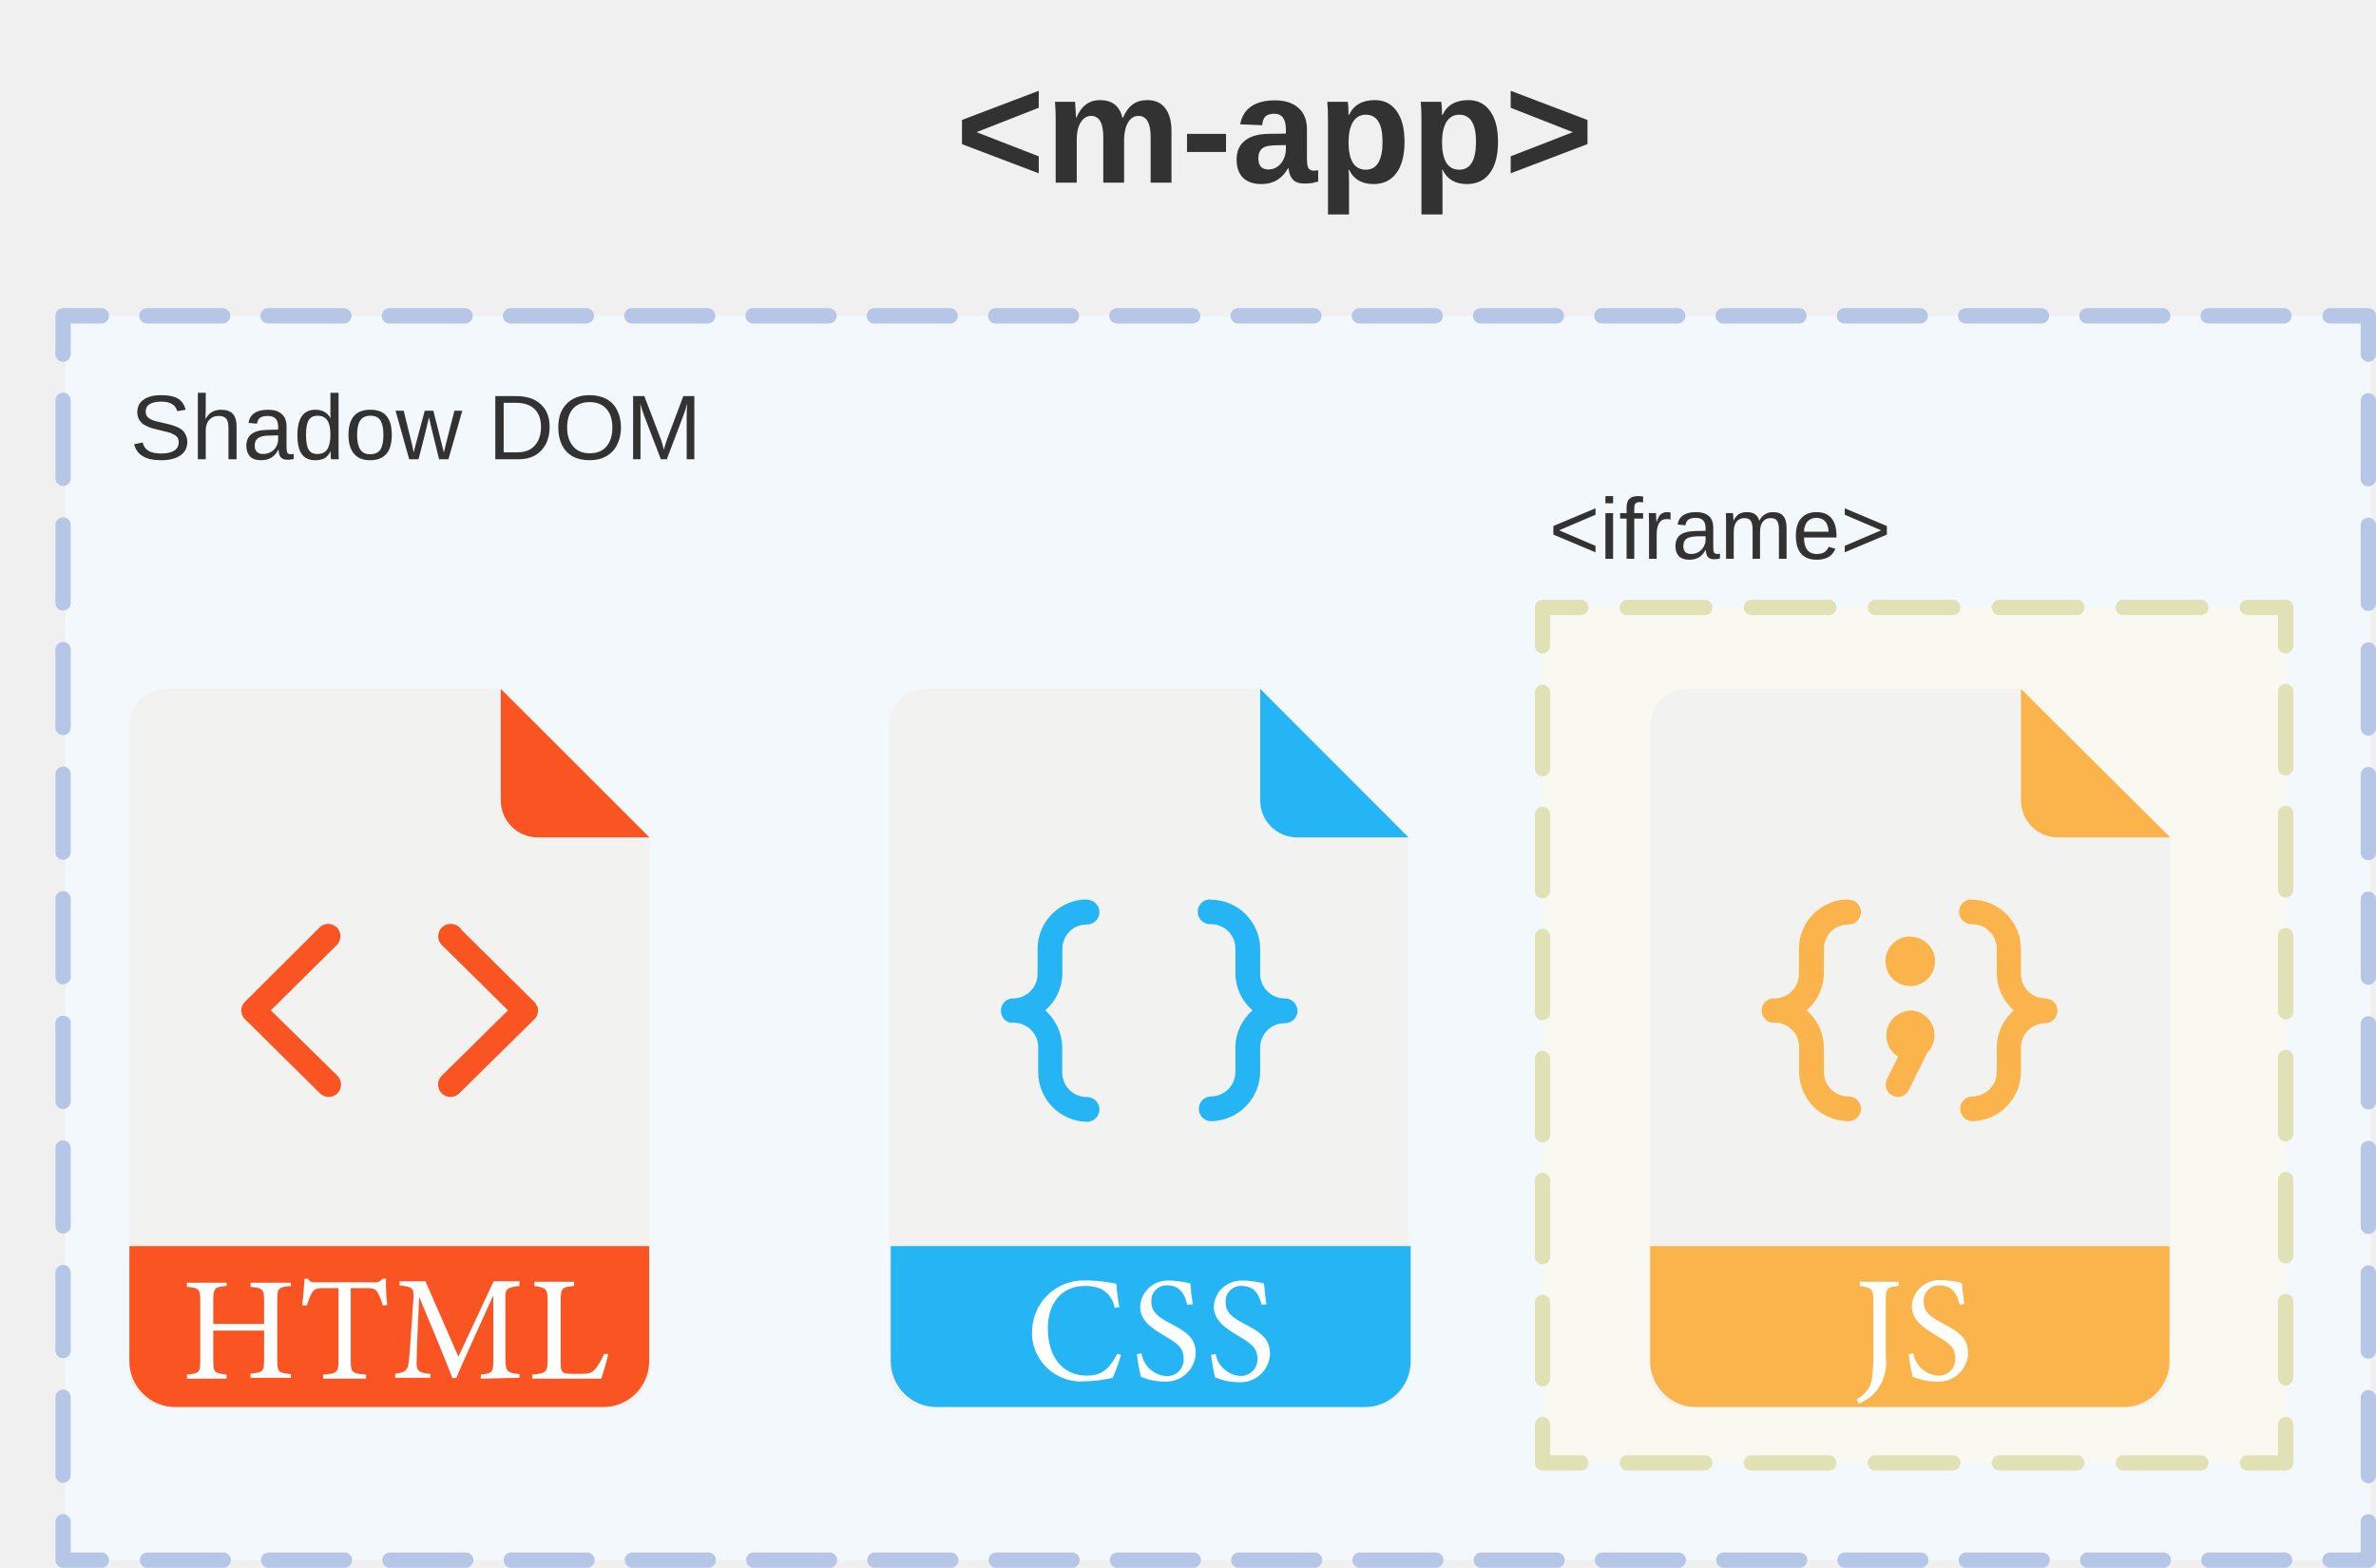
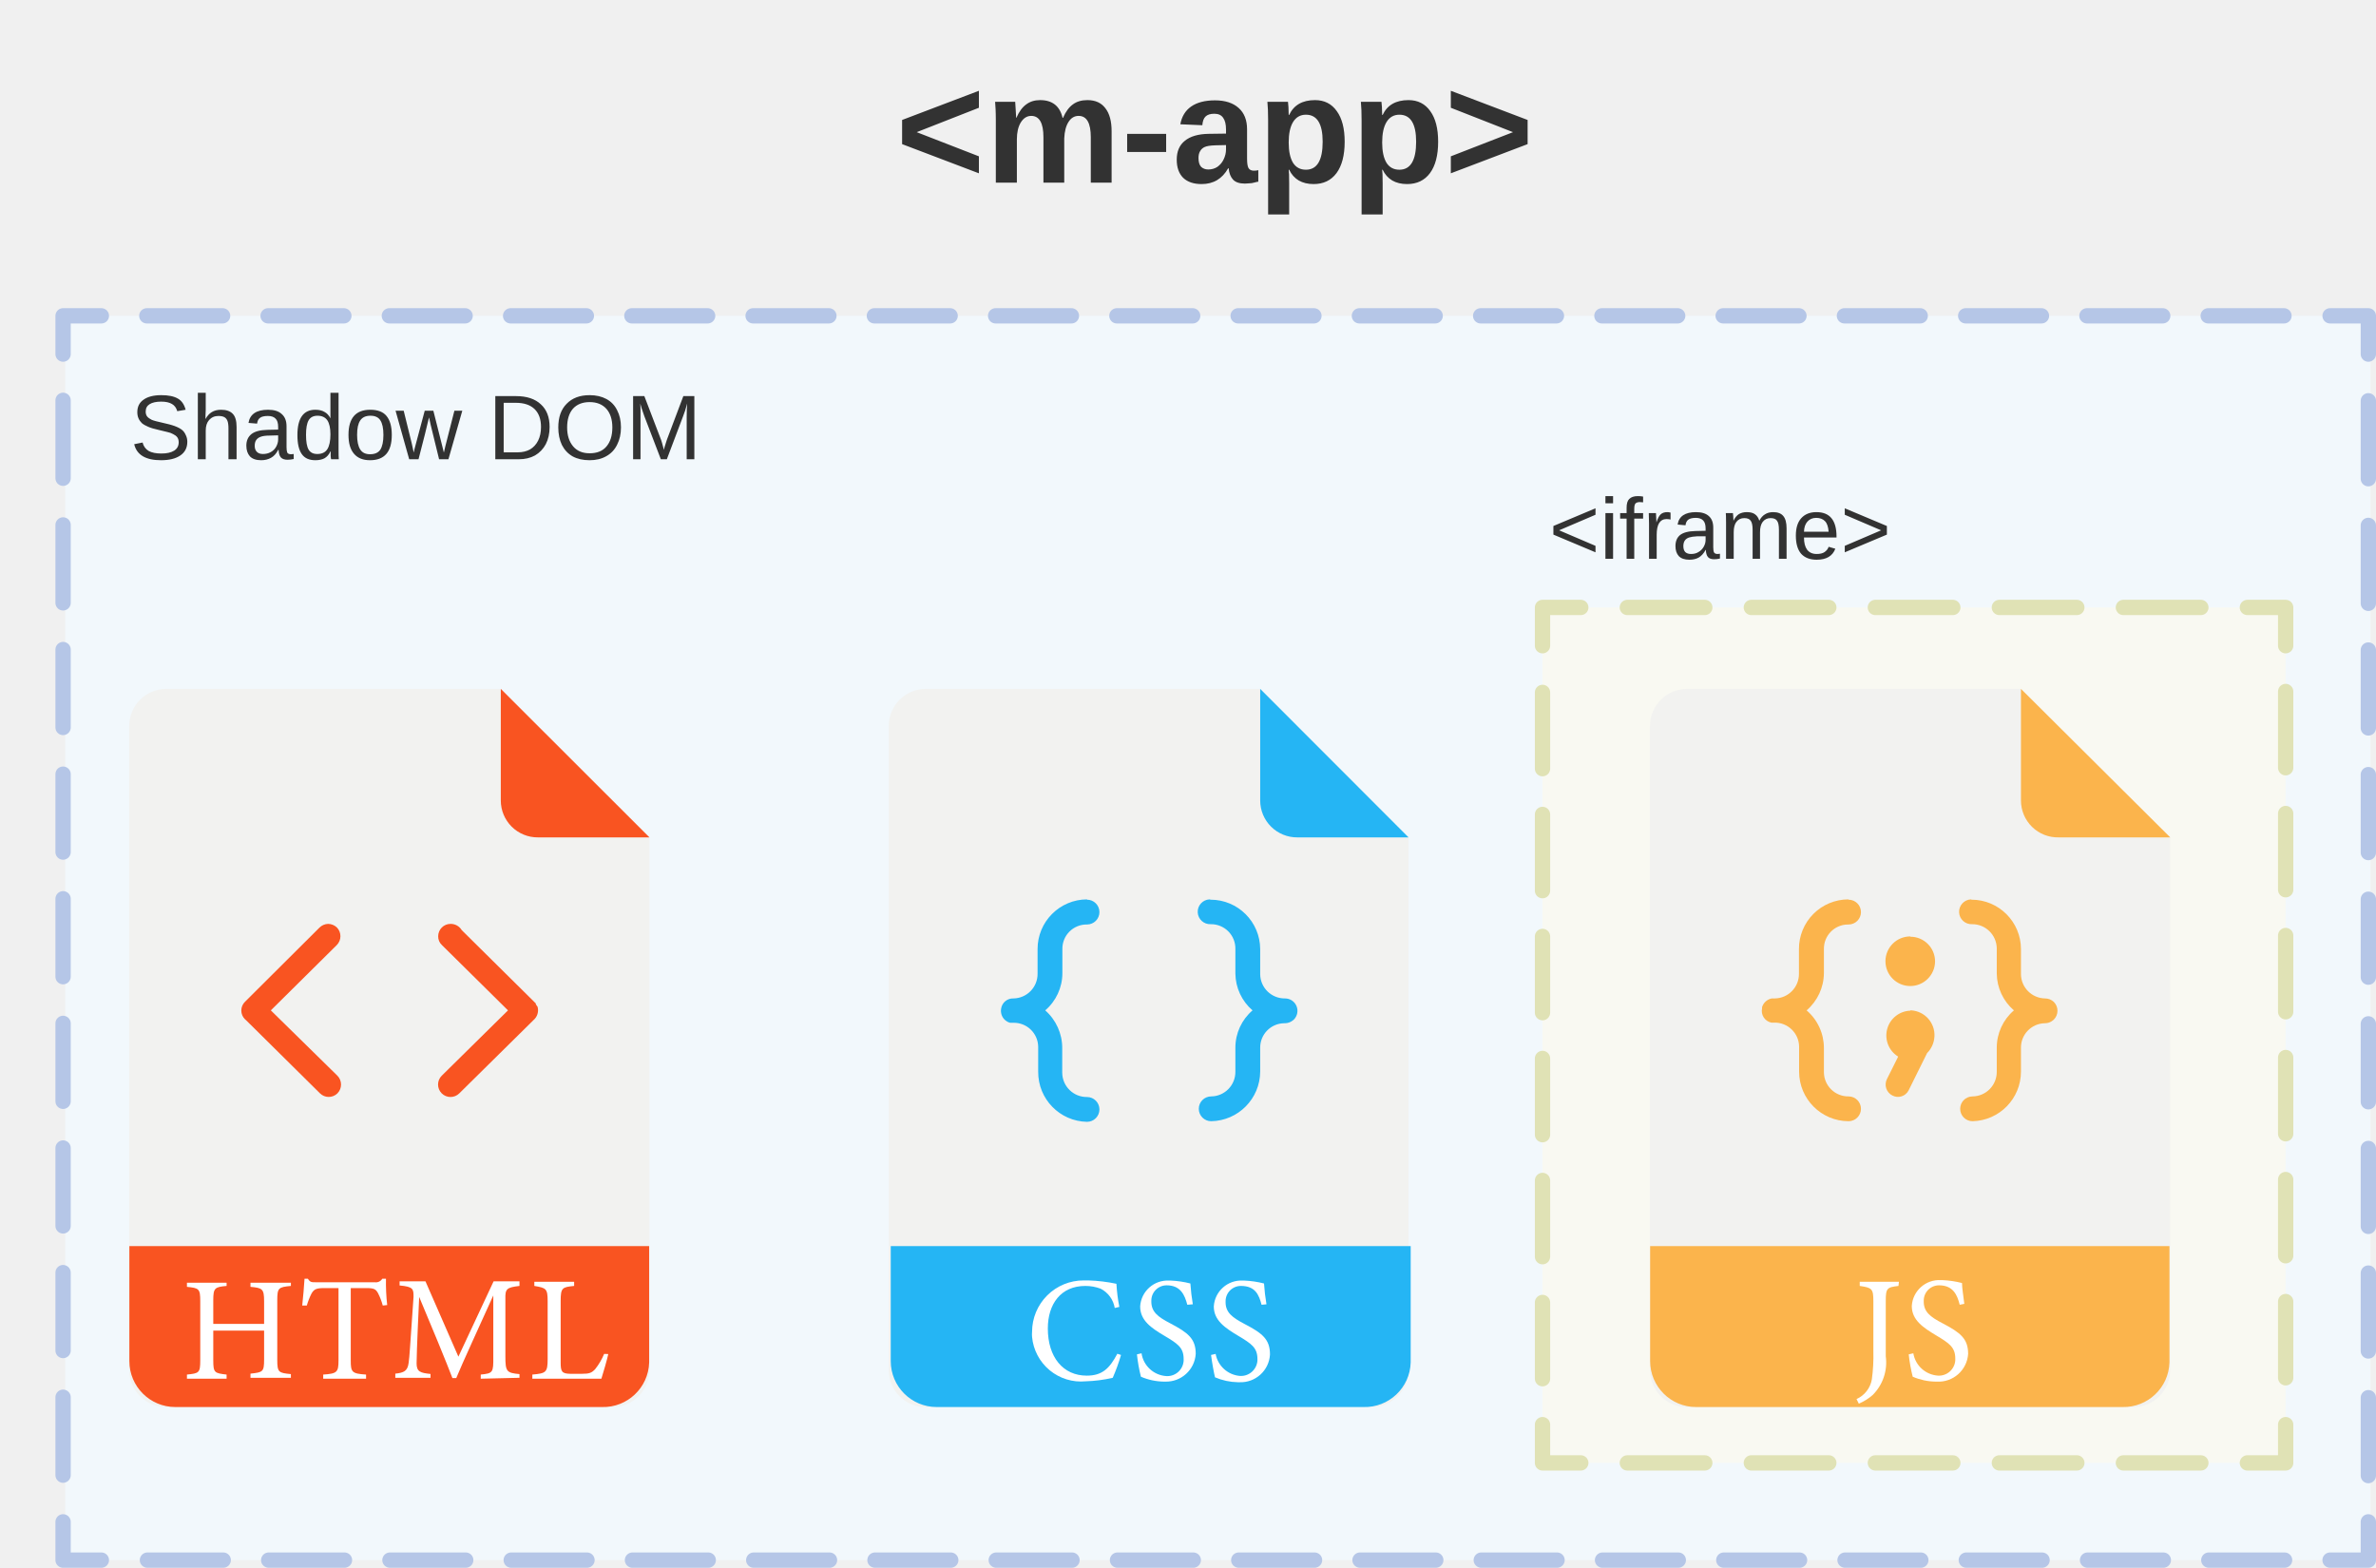
<svg xmlns="http://www.w3.org/2000/svg" viewBox="0 0 155.19 102.41">
  <defs>
    <style>.cls-1{fill:#f2f8fc;}.cls-2,.cls-3,.cls-4,.cls-6,.cls-7,.cls-8,.cls-9{fill:none;}.cls-2,.cls-3,.cls-4{stroke:#b5c6e7;}.cls-2,.cls-3,.cls-4,.cls-6,.cls-7,.cls-8{stroke-linecap:round;stroke-linejoin:round;}.cls-3{stroke-dasharray:4.95 2.97;}.cls-4{stroke-dasharray:5.09 3.05;}.cls-5{fill:#f9f9f2;}.cls-6,.cls-7,.cls-8{stroke:#e0e2b5;}.cls-7{stroke-dasharray:5.06 3.04;}.cls-8{stroke-dasharray:4.98 2.99;}.cls-10,.cls-11,.cls-17{isolation:isolate;fill:#323232;}.cls-10{font-size:10px;font-family:Arial-BoldMT, Arial;font-weight:700;}.cls-11{font-size:6px;}.cls-11,.cls-17{font-family:ArialMT, Arial;}.cls-12{fill:#f2f2f0;}.cls-13{fill:#fbb44c;}.cls-14{fill:#fff;}.cls-15{fill:#25b5f4;}.cls-16{fill:#f95421;}.cls-17{font-size:5.66px;}</style>
  </defs>
  <g id="图层_2" data-name="图层 2">
    <g id="图层_1-2" data-name="图层 1">
      <g id="图层_2-2" data-name="图层 2">
        <g id="SvgjsSvg1006">
          <rect class="cls-1" x="4.26" y="20.63" width="150.57" height="81.28" />
          <polyline class="cls-2" points="154.69 99.41 154.69 101.91 152.19 101.91" />
          <line class="cls-3" x1="149.22" y1="101.91" x2="8.11" y2="101.91" />
          <polyline class="cls-2" points="6.62 101.91 4.12 101.91 4.12 99.41" />
          <line class="cls-4" x1="4.12" y1="96.36" x2="4.12" y2="24.65" />
          <polyline class="cls-2" points="4.12 23.13 4.12 20.63 6.62 20.63" />
          <line class="cls-3" x1="9.59" y1="20.63" x2="150.7" y2="20.63" />
          <polyline class="cls-2" points="152.19 20.63 154.69 20.63 154.69 23.13" />
          <line class="cls-4" x1="154.69" y1="26.18" x2="154.69" y2="97.88" />
          <g id="SvgjsG1012">
            <g id="SvgjsPath1013">
              <rect class="cls-5" x="100.75" y="39.68" width="48.54" height="55.88" />
              <polyline class="cls-6" points="100.75 42.18 100.75 39.68 103.25 39.68" />
              <line class="cls-7" x1="106.29" y1="39.68" x2="145.27" y2="39.68" />
              <polyline class="cls-6" points="146.79 39.68 149.29 39.68 149.29 42.18" />
              <line class="cls-8" x1="149.29" y1="45.17" x2="149.29" y2="91.56" />
              <polyline class="cls-6" points="149.29 93.06 149.29 95.56 146.79 95.56" />
              <line class="cls-7" x1="143.75" y1="95.56" x2="104.77" y2="95.56" />
              <polyline class="cls-6" points="103.25 95.56 100.75 95.56 100.75 93.06" />
              <line class="cls-8" x1="100.75" y1="90.06" x2="100.75" y2="43.67" />
            </g>
          </g>
          <g id="SvgjsG1012-2" data-name="SvgjsG1012">
            <g id="SvgjsPath1013-2" data-name="SvgjsPath1013">
              <rect fill="transparent" x="100.59" y="30.07" width="23.51" height="9.17" />
              <polyline class="cls-9" points="100.59 30.48 100.59 30.07 101.8 30.07" />
              <line class="cls-9" x1="103.27" y1="30.07" x2="122.15" y2="30.07" />
              <polyline class="cls-9" points="122.89 30.07 124.1 30.07 124.1 30.48" />
              <line class="cls-9" x1="124.1" y1="30.97" x2="124.1" y2="38.58" />
              <polyline class="cls-9" points="124.1 38.83 124.1 39.24 122.89 39.24" />
              <line class="cls-9" x1="121.42" y1="39.24" x2="102.54" y2="39.24" />
              <polyline class="cls-9" points="101.8 39.24 100.59 39.24 100.59 38.83" />
              <line class="cls-9" x1="100.59" y1="38.34" x2="100.59" y2="30.73" />
            </g>
          </g>
          <g id="SvgjsG1034">
            <path id="SvgjsPath1035" class="cls-9" d="M55,0h48.53V16.18H55Z" />
            <g id="SvgjsG1036">
              <g id="SvgjsText1037">
-                 <text class="cls-10" transform="translate(62.41 11.93)">&lt;m-app&gt;</text>
+                 <text class="cls-10" transform="translate(58.5 11.93)">&lt;m-app&gt;</text>
              </g>
            </g>
          </g>
          <g id="SvgjsG1040">
            <path id="SvgjsPath1041" class="cls-9" d="M0,16.56H48.54V32.74H0Z" />
            <g id="SvgjsG1042">
              <g id="SvgjsText1043">
                <text class="cls-11" transform="translate(8.5 30)">Shadow DOM</text>
              </g>
            </g>
          </g>
          <path class="cls-12" d="M141.75,54.7V89.49a2.43,2.43,0,0,1-2.43,2.43H110.2a2.43,2.43,0,0,1-2.43-2.43h0V47.42A2.42,2.42,0,0,1,110.19,45H132Z" />
          <path class="cls-13" d="M107.78,81.4v7.51a3,3,0,0,0,3,3h27.85A3,3,0,0,0,141.7,89a.28.28,0,0,0,0-.09V81.4Z" />
          <path class="cls-13" d="M141.75,54.7h-7.28A2.41,2.41,0,0,1,132,52.29h0V45" />
          <path class="cls-13" d="M120.73,58.75A3.23,3.23,0,0,0,117.5,62V63.6a1.6,1.6,0,0,1-1.58,1.62h-.2a.83.83,0,0,0-.63.57v.08h0a.78.78,0,0,0,.61.93h.19a1.59,1.59,0,0,1,1.62,1.56V70a3.24,3.24,0,0,0,3.23,3.24.81.81,0,0,0,0-1.62h0a1.59,1.59,0,0,1-1.61-1.57V68.46A3.23,3.23,0,0,0,118,66a3.24,3.24,0,0,0,1.13-2.43V62a1.58,1.58,0,0,1,1.55-1.61h.06a.81.81,0,1,0,0-1.62h0Zm8,0a.81.81,0,0,0,.08,1.62h0a1.6,1.6,0,0,1,1.61,1.57V63.6a3.22,3.22,0,0,0,1.12,2.4,3.21,3.21,0,0,0-1.12,2.43V70a1.6,1.6,0,0,1-1.58,1.62h0a.81.81,0,1,0,0,1.62A3.24,3.24,0,0,0,132,70V68.46a1.59,1.59,0,0,1,1.56-1.62h0a.8.8,0,0,0,.53-.19l.06-.05a.82.82,0,0,0,0-1.15.83.83,0,0,0-.58-.23A1.6,1.6,0,0,1,132,63.64V62a3.23,3.23,0,0,0-3.23-3.23h0Zm-3.95,2.42a1.62,1.62,0,1,0,1.61,1.63v0a1.61,1.61,0,0,0-1.61-1.61h0Zm0,4.85a1.62,1.62,0,0,0-.8,3l-.73,1.46a.8.8,0,0,0,.35,1.08h0a.78.78,0,0,0,1.06-.33l0,0h0l1.21-2.44a1.66,1.66,0,0,0,.48-1.09h0A1.62,1.62,0,0,0,124.84,66h-.07Z" />
          <path class="cls-14" d="M124,84c-.75.09-.83.14-.83,1v3.59a3,3,0,0,1-.85,2.53,3.32,3.32,0,0,1-.91.57l-.15-.3a1.73,1.73,0,0,0,1-1.28,11.29,11.29,0,0,0,.1-1.84V85c0-.82-.09-.88-.89-1v-.27h2.56Z" />
          <path class="cls-14" d="M128,85.23c-.16-.64-.43-1.27-1.35-1.27a1,1,0,0,0-1,1,.13.13,0,0,0,0,.06c0,.67.42,1,1.23,1.42,1.16.61,1.67,1,1.67,2a1.94,1.94,0,0,1-2.05,1.81h-.09a3.93,3.93,0,0,1-1.48-.32,10.39,10.39,0,0,1-.26-1.46l.3-.07a1.75,1.75,0,0,0,1.62,1.46,1.07,1.07,0,0,0,1.12-1v-.12c0-.74-.4-1-1.25-1.51s-1.59-1-1.59-1.92a1.8,1.8,0,0,1,1.9-1.69h.1a6.19,6.19,0,0,1,1.28.19c0,.34.08.73.15,1.36Z" />
          <path class="cls-12" d="M92,54.7V89.49a2.43,2.43,0,0,1-2.4,2.43H60.47a2.42,2.42,0,0,1-2.42-2.42h0V47.42A2.42,2.42,0,0,1,60.47,45H82.31Z" />
          <path class="cls-15" d="M58.18,81.4v7.51a3,3,0,0,0,3,3H89.06A3,3,0,0,0,92.14,89a.28.28,0,0,0,0-.09V81.4Z" />
          <path class="cls-15" d="M92,54.7H84.74a2.41,2.41,0,0,1-2.43-2.41h0V45" />
          <path class="cls-15" d="M71,58.75A3.24,3.24,0,0,0,67.77,62h0v1.6a1.6,1.6,0,0,1-1.58,1.62h0a.78.78,0,0,0-.8.66h0a.82.82,0,0,0,.24.74l.12.09a.6.6,0,0,0,.23.1h.21a1.59,1.59,0,0,1,1.62,1.56V70A3.25,3.25,0,0,0,71,73.28a.81.81,0,1,0,0-1.62,1.6,1.6,0,0,1-1.62-1.58V68.46A3.27,3.27,0,0,0,68.27,66a3.21,3.21,0,0,0,1.12-2.43V62A1.58,1.58,0,0,1,71,60.39H71a.81.81,0,0,0,0-1.62Zm8,0a.81.81,0,0,0,.08,1.62h0A1.59,1.59,0,0,1,80.69,62V63.6A3.22,3.22,0,0,0,81.81,66a3.21,3.21,0,0,0-1.12,2.43V70a1.6,1.6,0,0,1-1.58,1.62h0a.81.81,0,0,0,0,1.62A3.26,3.26,0,0,0,82.31,70V68.46a1.59,1.59,0,0,1,1.56-1.62h.06a.83.83,0,0,0,.52-.19l.06-.05a.81.81,0,0,0-.58-1.38,1.6,1.6,0,0,1-1.62-1.58V62a3.24,3.24,0,0,0-3.24-3.23Z" />
          <path class="cls-14" d="M73.22,88.51A12.58,12.58,0,0,1,72.68,90a8.85,8.85,0,0,1-1.77.23,3.21,3.21,0,0,1-3.5-2.9,1.82,1.82,0,0,1,0-.33,3.36,3.36,0,0,1,3.37-3.36h.31a10.39,10.39,0,0,1,1.83.22,10.93,10.93,0,0,0,.19,1.51l-.3.07a1.73,1.73,0,0,0-.92-1.26,2.85,2.85,0,0,0-1-.18c-1.6,0-2.45,1.18-2.45,2.78,0,1.88,1,3.08,2.54,3.08,1,0,1.48-.45,2-1.43Z" />
          <path class="cls-14" d="M77.55,85.23c-.17-.64-.44-1.27-1.35-1.27a1,1,0,0,0-1,1,.13.13,0,0,0,0,.06c0,.67.42,1,1.23,1.42,1.16.61,1.67,1,1.67,2a1.94,1.94,0,0,1-2,1.81H76a3.93,3.93,0,0,1-1.48-.32,10.39,10.39,0,0,1-.26-1.46l.3-.07a1.75,1.75,0,0,0,1.63,1.49,1.07,1.07,0,0,0,1.12-1v-.12c0-.74-.39-1-1.25-1.51s-1.59-1-1.59-1.92a1.8,1.8,0,0,1,1.9-1.69h.1a6.19,6.19,0,0,1,1.28.19,13.36,13.36,0,0,0,.16,1.36Z" />
          <path class="cls-14" d="M82.4,85.23C82.23,84.59,82,84,81.05,84a1,1,0,0,0-1,1,.13.13,0,0,0,0,.06c0,.67.43,1,1.23,1.42,1.17.61,1.67,1,1.67,2a1.92,1.92,0,0,1-2,1.81h-.1a4,4,0,0,1-1.49-.32c-.07-.27-.19-.93-.26-1.46l.3-.07A1.76,1.76,0,0,0,81,89.88a1.08,1.08,0,0,0,1.13-1v-.11c0-.74-.4-1-1.25-1.51s-1.6-1-1.6-1.92a1.8,1.8,0,0,1,1.9-1.69h.1a6.19,6.19,0,0,1,1.28.19,13.36,13.36,0,0,0,.16,1.36Z" />
          <path class="cls-12" d="M42.42,54.7V89.49A2.43,2.43,0,0,1,40,91.92H10.87a2.43,2.43,0,0,1-2.43-2.43h0V47.42A2.42,2.42,0,0,1,10.86,45H32.71Z" />
          <path class="cls-16" d="M8.45,81.4v7.51a3,3,0,0,0,3,3H39.32A3,3,0,0,0,42.4,89a.28.28,0,0,0,0-.09V81.4Z" />
          <path class="cls-16" d="M42.42,54.7H35.14a2.41,2.41,0,0,1-2.43-2.41h0V45" />
          <path class="cls-16" d="M21.43,60.35a.84.84,0,0,0-.56.24L16,65.44h0a.8.8,0,0,0,0,1.14l.07.06,4.83,4.78a.81.81,0,0,0,1.14,0,.82.82,0,0,0,0-1.15l0,0h0L17.69,66,22,61.73a.82.82,0,0,0,0-1.15h0A.85.85,0,0,0,21.43,60.35Zm8,0a.81.81,0,0,0-.81.81h0a.76.76,0,0,0,.25.58L33.18,66l-4.33,4.27A.81.81,0,0,0,30,71.42h0l4.84-4.78a.84.84,0,0,0,.27-.88L35,65.61v-.06h0l-4.84-4.79a.84.84,0,0,0-.74-.41Z" />
          <path class="cls-14" d="M19,84c-.81.08-.89.12-.89.94v3.89c0,.82.09.85.89.93V90H16.36v-.27c.81-.09.89-.11.89-.93V86.92H13.93v1.94c0,.81.08.84.87.93v.27H12.21v-.27c.79-.08.87-.11.87-.93V85c0-.82-.08-.86-.87-.94v-.27H14.8V84c-.77.07-.87.13-.87.94v1.54h3.32V85c0-.81-.11-.87-.89-.94v-.27H19Z" />
          <path class="cls-14" d="M25,85.28a4,4,0,0,0-.31-.81c-.15-.26-.25-.33-.78-.33h-1v4.73c0,.76.07.86,1,.92v.27h-2.8v-.27c.9-.06,1-.15,1-.92V84.14h-.9c-.53,0-.69.06-.86.35a4.47,4.47,0,0,0-.31.79h-.3c.06-.59.12-1.2.15-1.75h.22c.15.24.25.23.53.23h3.84a.49.49,0,0,0,.49-.23h.24a13.12,13.12,0,0,0,.08,1.72Z" />
          <path class="cls-14" d="M31.4,90.06v-.27c.8-.08.83-.13.82-1.17v-4c-.8,1.78-2.08,4.55-2.42,5.4h-.25c-.33-.88-1.43-3.55-2.17-5.3-.16,3.39-.17,4.16-.17,4.34,0,.55.25.62.91.69V90h-2.3v-.27c.56-.06.8-.17.87-.7s.07-.77.32-4.31c0-.51,0-.67-.91-.75v-.27h1.69l2.15,4.92,2.3-4.92h1.69V84c-.83.1-.94.18-.92.86v3.73c0,1,.07,1.09.92,1.17V90Z" />
          <path class="cls-14" d="M39.73,88.45c-.06.3-.35,1.31-.45,1.61H34.77v-.27c.88-.08,1-.13,1-1V85c0-.83-.1-.87-.87-1v-.27h2.6V84c-.78.08-.88.11-.88,1v4c0,.59.07.73.63.74H38c.5,0,.64-.06.87-.3a4.18,4.18,0,0,0,.59-1Z" />
          <g id="SvgjsG1016">
            <path id="SvgjsPath1017" class="cls-9" d="M88.08,26.79h48.54V43H88.08Z" />
            <g id="SvgjsG1018">
              <g id="SvgjsText1019">
                <text class="cls-17" transform="translate(101.18 36.5)">&lt;iframe&gt;</text>
              </g>
            </g>
          </g>
        </g>
      </g>
    </g>
  </g>
</svg>
